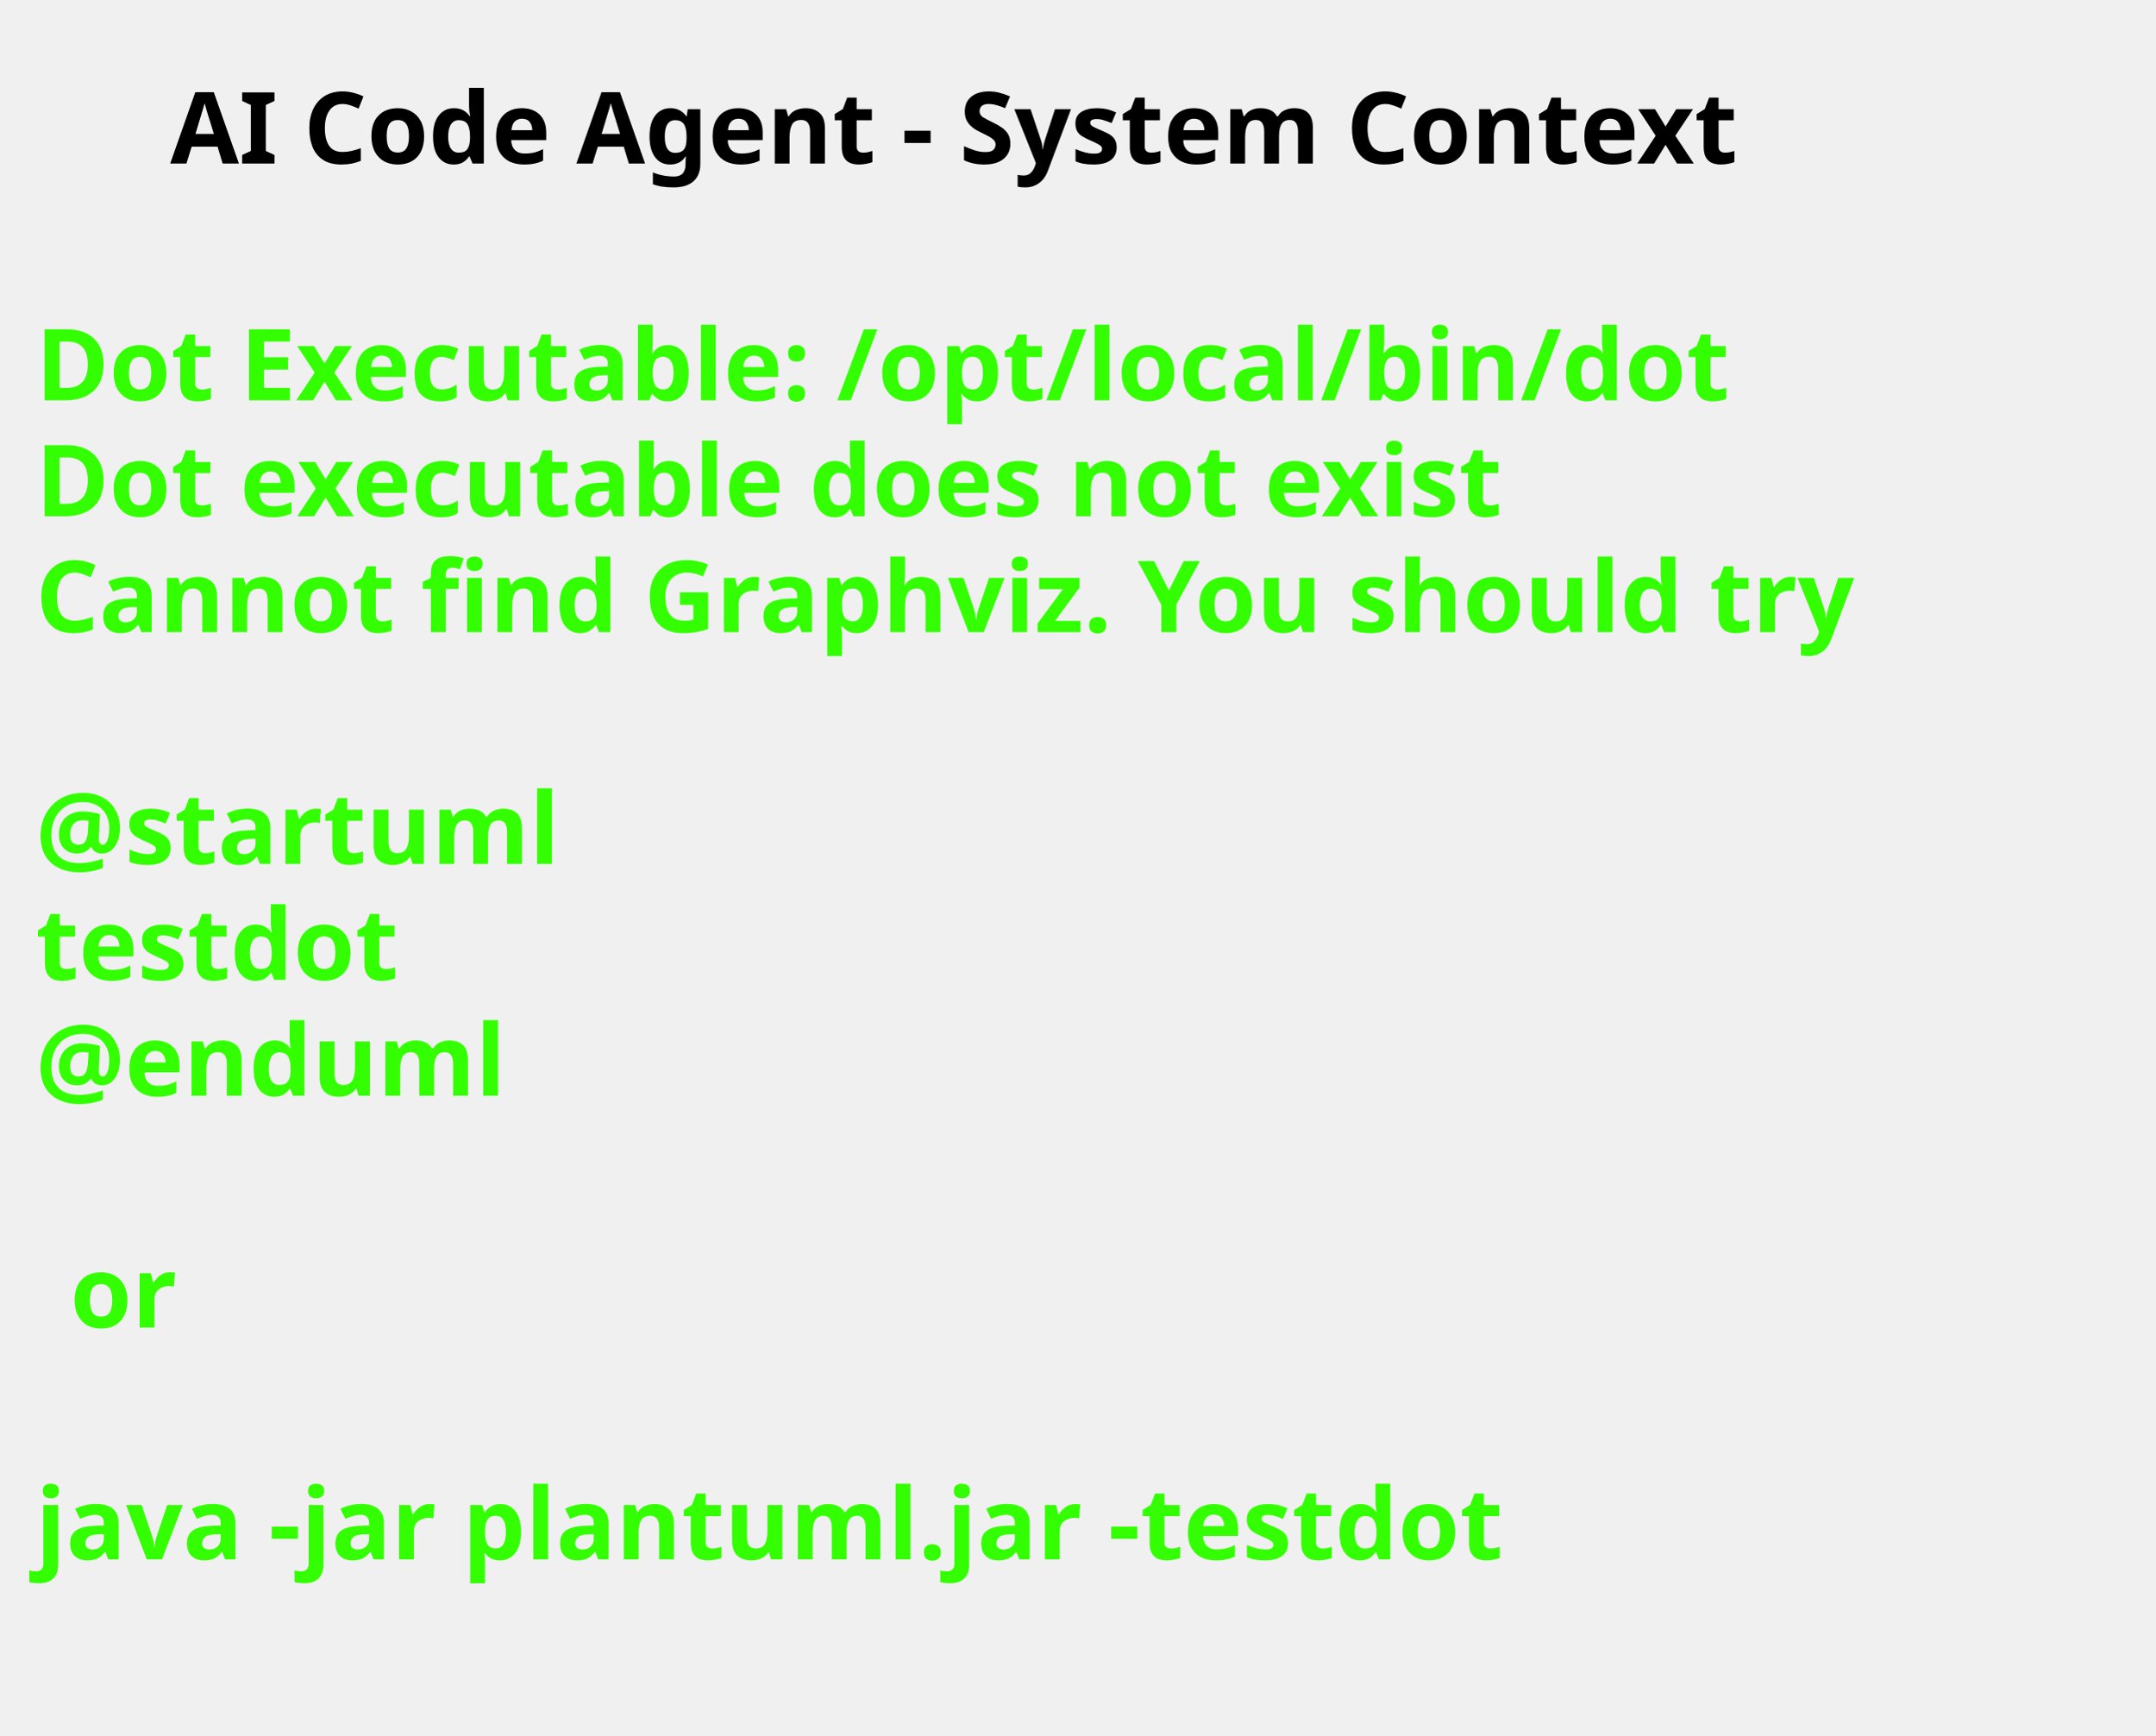
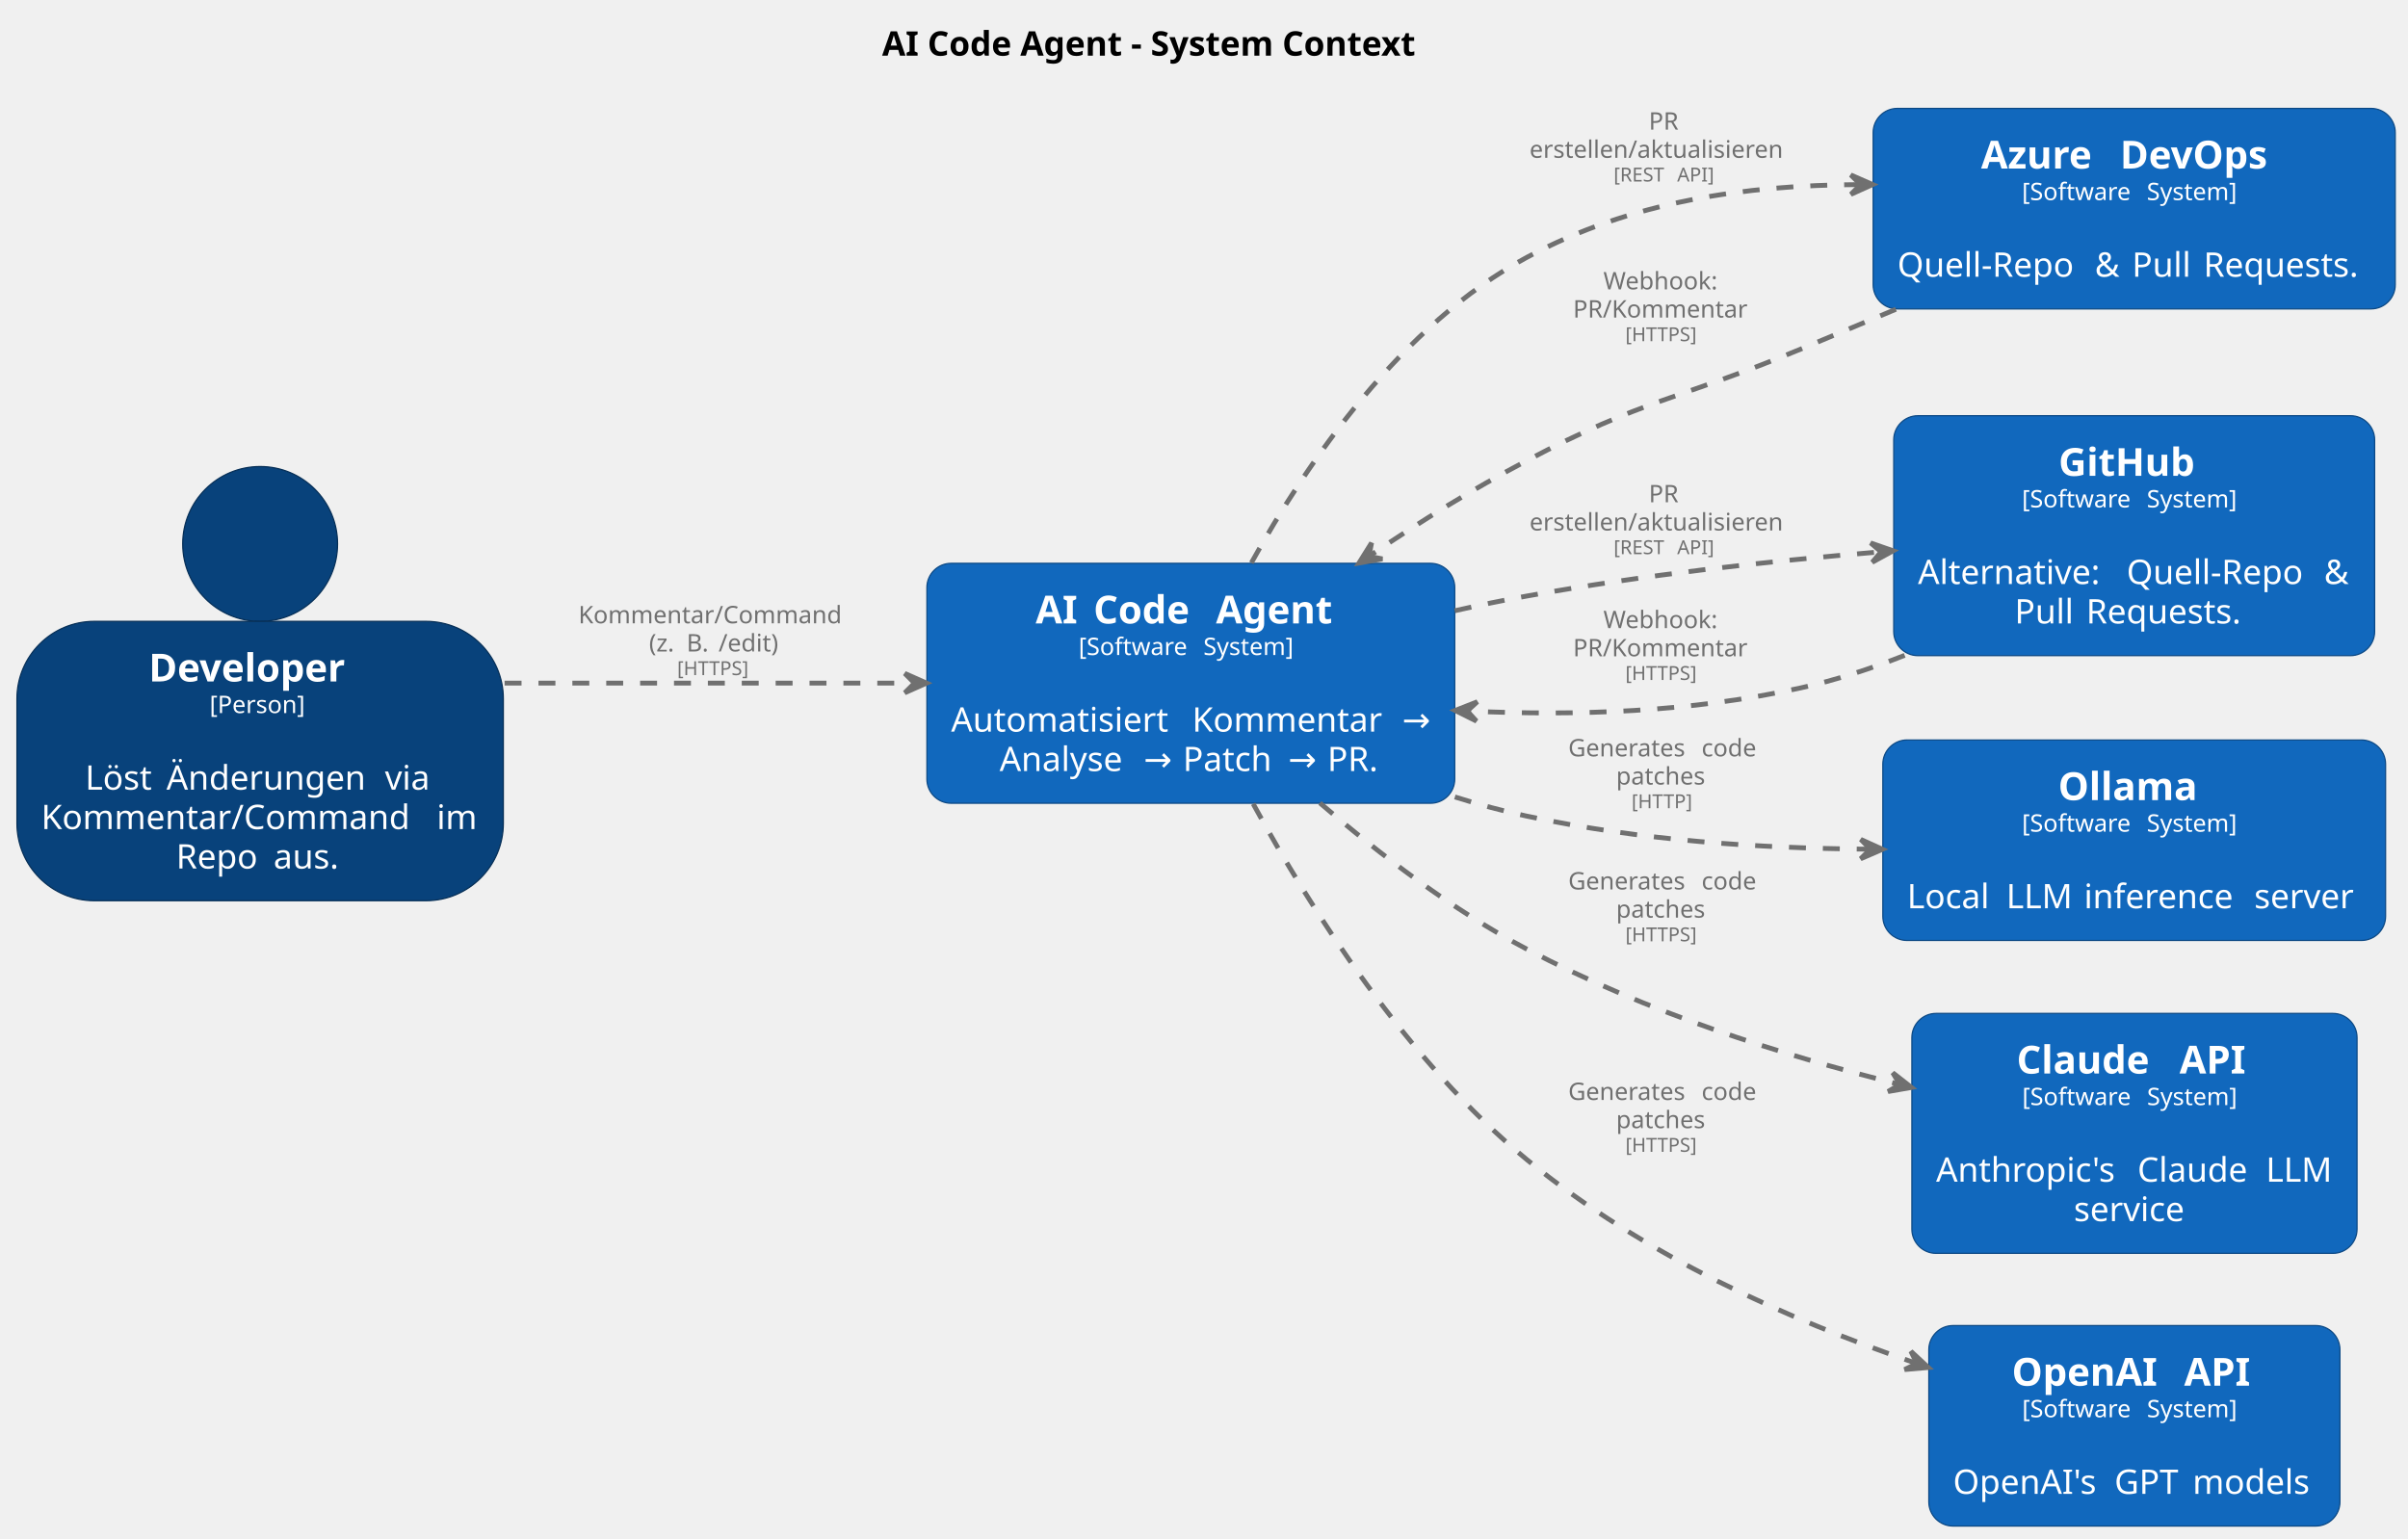
- <svg xmlns="http://www.w3.org/2000/svg" contentStyleType="text/css" data-diagram-type="DESCRIPTION" height="244px" preserveAspectRatio="none" style="width:303px;height:244px;background:#FFFFFF;" version="1.1" viewBox="0 0 303 244" width="303px" zoomAndPan="magnify">
+ <svg xmlns="http://www.w3.org/2000/svg" contentStyleType="text/css" data-diagram-type="DESCRIPTION" height="636px" preserveAspectRatio="none" style="width:995px;height:636px;background:#FFFFFF;" version="1.1" viewBox="0 0 995 636" width="995px" zoomAndPan="magnify">
  <defs />
  <g>
    <g class="title" data-source-line="2">
-       <text fill="#000000" font-family="sans-serif" font-size="14" font-weight="bold" lengthAdjust="spacing" textLength="252.731" x="23.928" y="22.995">AI Code Agent - System Context</text>
-     </g>
-     <text fill="#33FF02" font-family="sans-serif" font-size="14" font-weight="bold" lengthAdjust="spacing" textLength="264.954" x="5" y="56.297">Dot Executable: /opt/local/bin/dot</text>
-     <text fill="#33FF02" font-family="sans-serif" font-size="14" font-weight="bold" lengthAdjust="spacing" textLength="236.264" x="5" y="72.594">Dot executable does not exist</text>
-     <text fill="#33FF02" font-family="sans-serif" font-size="14" font-weight="bold" lengthAdjust="spacing" textLength="291.587" x="5" y="88.891">Cannot find Graphviz. You should try</text>
-     <text fill="#33FF02" font-family="sans-serif" font-size="14" font-weight="bold" lengthAdjust="spacing" textLength="4.874" x="5" y="105.188"> </text>
-     <text fill="#33FF02" font-family="sans-serif" font-size="14" font-weight="bold" lengthAdjust="spacing" textLength="81.423" x="5" y="121.484">@startuml</text>
-     <text fill="#33FF02" font-family="sans-serif" font-size="14" font-weight="bold" lengthAdjust="spacing" textLength="57.545" x="5" y="137.781">testdot</text>
-     <text fill="#33FF02" font-family="sans-serif" font-size="14" font-weight="bold" lengthAdjust="spacing" textLength="72.837" x="5" y="154.078">@enduml</text>
-     <text fill="#33FF02" font-family="sans-serif" font-size="14" font-weight="bold" lengthAdjust="spacing" textLength="4.874" x="5" y="170.375"> </text>
-     <text fill="#33FF02" font-family="sans-serif" font-size="14" font-weight="bold" lengthAdjust="spacing" textLength="16.523" x="9.874" y="186.672">or</text>
-     <text fill="#33FF02" font-family="sans-serif" font-size="14" font-weight="bold" lengthAdjust="spacing" textLength="4.874" x="5" y="202.969"> </text>
-     <text fill="#33FF02" font-family="sans-serif" font-size="14" font-weight="bold" lengthAdjust="spacing" textLength="234.507" x="5" y="219.266">java -jar plantuml.jar -testdot</text>
-     <text fill="#33FF02" font-family="sans-serif" font-size="14" font-weight="bold" lengthAdjust="spacing" textLength="4.874" x="5" y="235.562"> </text>
+       <text fill="#000000" font-family="sans-serif" font-size="14" font-weight="bold" lengthAdjust="spacing" textLength="252.731" x="364.501" y="22.995">AI Code Agent - System Context</text>
+     </g>
+     <g class="entity" data-entity="Developer" data-source-line="66" data-uid="ent0002" id="entity_Developer">
+       <ellipse cx="107.491" cy="224.786" fill="#08427B" rx="31.989" ry="31.989" style="stroke:#052E56;stroke-width:0.5;" />
+       <rect fill="#08427B" height="115.453" rx="31.989" ry="31.989" style="stroke:#052E56;stroke-width:0.5;" width="200.981" x="7" y="256.775" />
+       <text fill="#FFFFFF" font-family="sans-serif" font-size="16" font-weight="bold" lengthAdjust="spacing" textLength="92.086" x="61.448" y="281.626">Developer</text>
+       <text fill="#FFFFFF" font-family="sans-serif" font-size="10" lengthAdjust="spacing" textLength="41.763" x="86.609" y="294.682">[Person]</text>
+       <text fill="#FFFFFF" font-family="sans-serif" font-size="14" lengthAdjust="spacing" textLength="4.45" x="105.266" y="310.036"> </text>
+       <text fill="#FFFFFF" font-family="sans-serif" font-size="14" lengthAdjust="spacing" textLength="29.148" x="35.177" y="326.332">Löst</text>
+       <text fill="#FFFFFF" font-family="sans-serif" font-size="14" lengthAdjust="spacing" textLength="4.45" x="64.325" y="326.332"> </text>
+       <text fill="#FFFFFF" font-family="sans-serif" font-size="14" lengthAdjust="spacing" textLength="85.825" x="68.775" y="326.332">Änderungen</text>
+       <text fill="#FFFFFF" font-family="sans-serif" font-size="14" lengthAdjust="spacing" textLength="4.45" x="154.601" y="326.332"> </text>
+       <text fill="#FFFFFF" font-family="sans-serif" font-size="14" lengthAdjust="spacing" textLength="20.754" x="159.051" y="326.332">via</text>
+       <text fill="#FFFFFF" font-family="sans-serif" font-size="14" lengthAdjust="spacing" textLength="159.004" x="17" y="342.629">Kommentar/Command</text>
+       <text fill="#FFFFFF" font-family="sans-serif" font-size="14" lengthAdjust="spacing" textLength="4.45" x="176.004" y="342.629"> </text>
+       <text fill="#FFFFFF" font-family="sans-serif" font-size="14" lengthAdjust="spacing" textLength="17.527" x="180.454" y="342.629">im</text>
+       <text fill="#FFFFFF" font-family="sans-serif" font-size="14" lengthAdjust="spacing" textLength="35.793" x="72.771" y="358.926">Repo</text>
+       <text fill="#FFFFFF" font-family="sans-serif" font-size="14" lengthAdjust="spacing" textLength="4.45" x="108.564" y="358.926"> </text>
+       <text fill="#FFFFFF" font-family="sans-serif" font-size="14" lengthAdjust="spacing" textLength="29.196" x="113.014" y="358.926">aus.</text>
+     </g>
+     <g class="entity" data-entity="AzureDevOps" data-source-line="67" data-uid="ent0003" id="entity_AzureDevOps">
+       <rect fill="#1168BD" height="82.859" rx="10" ry="10" style="stroke:#0B4884;stroke-width:0.5;" width="215.733" x="774" y="44.797" />
+       <text fill="#FFFFFF" font-family="sans-serif" font-size="16" font-weight="bold" lengthAdjust="spacing" textLength="51.828" x="818.597" y="69.648">Azure</text>
+       <text fill="#FFFFFF" font-family="sans-serif" font-size="16" font-weight="bold" lengthAdjust="spacing" textLength="5.57" x="870.425" y="69.648"> </text>
+       <text fill="#FFFFFF" font-family="sans-serif" font-size="16" font-weight="bold" lengthAdjust="spacing" textLength="69.141" x="875.996" y="69.648">DevOps</text>
+       <text fill="#FFFFFF" font-family="sans-serif" font-size="10" lengthAdjust="spacing" textLength="48.379" x="835.492" y="82.704">[Software</text>
+       <text fill="#FFFFFF" font-family="sans-serif" font-size="10" lengthAdjust="spacing" textLength="3.179" x="883.871" y="82.704"> </text>
+       <text fill="#FFFFFF" font-family="sans-serif" font-size="10" lengthAdjust="spacing" textLength="41.191" x="887.05" y="82.704">System]</text>
+       <text fill="#FFFFFF" font-family="sans-serif" font-size="14" lengthAdjust="spacing" textLength="4.45" x="879.642" y="98.058"> </text>
+       <text fill="#FFFFFF" font-family="sans-serif" font-size="14" lengthAdjust="spacing" textLength="77.13" x="784" y="114.355">Quell-Repo</text>
+       <text fill="#FFFFFF" font-family="sans-serif" font-size="14" lengthAdjust="spacing" textLength="4.45" x="861.13" y="114.355"> </text>
+       <text fill="#FFFFFF" font-family="sans-serif" font-size="14" lengthAdjust="spacing" textLength="10.917" x="865.58" y="114.355">&amp;</text>
+       <text fill="#FFFFFF" font-family="sans-serif" font-size="14" lengthAdjust="spacing" textLength="4.45" x="876.497" y="114.355"> </text>
+       <text fill="#FFFFFF" font-family="sans-serif" font-size="14" lengthAdjust="spacing" textLength="25.095" x="880.947" y="114.355">Pull</text>
+       <text fill="#FFFFFF" font-family="sans-serif" font-size="14" lengthAdjust="spacing" textLength="4.45" x="906.042" y="114.355"> </text>
+       <text fill="#FFFFFF" font-family="sans-serif" font-size="14" lengthAdjust="spacing" textLength="69.241" x="910.492" y="114.355">Requests.</text>
+     </g>
+     <g class="entity" data-entity="GitHub" data-source-line="68" data-uid="ent0004" id="entity_GitHub">
+       <rect fill="#1168BD" height="99.156" rx="10" ry="10" style="stroke:#0B4884;stroke-width:0.5;" width="198.719" x="782.5" y="171.797" />
+       <text fill="#FFFFFF" font-family="sans-serif" font-size="16" font-weight="bold" lengthAdjust="spacing" textLength="62.5" x="850.609" y="196.648">GitHub</text>
+       <text fill="#FFFFFF" font-family="sans-serif" font-size="10" lengthAdjust="spacing" textLength="48.379" x="835.485" y="209.704">[Software</text>
+       <text fill="#FFFFFF" font-family="sans-serif" font-size="10" lengthAdjust="spacing" textLength="3.179" x="883.864" y="209.704"> </text>
+       <text fill="#FFFFFF" font-family="sans-serif" font-size="10" lengthAdjust="spacing" textLength="41.191" x="887.043" y="209.704">System]</text>
+       <text fill="#FFFFFF" font-family="sans-serif" font-size="14" lengthAdjust="spacing" textLength="4.45" x="879.634" y="225.058"> </text>
+       <text fill="#FFFFFF" font-family="sans-serif" font-size="14" lengthAdjust="spacing" textLength="81.772" x="792.5" y="241.355">Alternative:</text>
+       <text fill="#FFFFFF" font-family="sans-serif" font-size="14" lengthAdjust="spacing" textLength="4.45" x="874.271" y="241.355"> </text>
+       <text fill="#FFFFFF" font-family="sans-serif" font-size="14" lengthAdjust="spacing" textLength="77.13" x="878.722" y="241.355">Quell-Repo</text>
+       <text fill="#FFFFFF" font-family="sans-serif" font-size="14" lengthAdjust="spacing" textLength="4.45" x="955.852" y="241.355"> </text>
+       <text fill="#FFFFFF" font-family="sans-serif" font-size="14" lengthAdjust="spacing" textLength="10.917" x="960.302" y="241.355">&amp;</text>
+       <text fill="#FFFFFF" font-family="sans-serif" font-size="14" lengthAdjust="spacing" textLength="25.095" x="832.466" y="257.651">Pull</text>
+       <text fill="#FFFFFF" font-family="sans-serif" font-size="14" lengthAdjust="spacing" textLength="4.45" x="857.561" y="257.651"> </text>
+       <text fill="#FFFFFF" font-family="sans-serif" font-size="14" lengthAdjust="spacing" textLength="69.241" x="862.011" y="257.651">Requests.</text>
+     </g>
+     <g class="entity" data-entity="Ollama" data-source-line="69" data-uid="ent0005" id="entity_Ollama">
+       <rect fill="#1168BD" height="82.859" rx="10" ry="10" style="stroke:#0B4884;stroke-width:0.5;" width="207.735" x="778" y="305.797" />
+       <text fill="#FFFFFF" font-family="sans-serif" font-size="16" font-weight="bold" lengthAdjust="spacing" textLength="62.836" x="850.45" y="330.648">Ollama</text>
+       <text fill="#FFFFFF" font-family="sans-serif" font-size="10" lengthAdjust="spacing" textLength="48.379" x="835.493" y="343.704">[Software</text>
+       <text fill="#FFFFFF" font-family="sans-serif" font-size="10" lengthAdjust="spacing" textLength="3.179" x="883.872" y="343.704"> </text>
+       <text fill="#FFFFFF" font-family="sans-serif" font-size="10" lengthAdjust="spacing" textLength="41.191" x="887.051" y="343.704">System]</text>
+       <text fill="#FFFFFF" font-family="sans-serif" font-size="14" lengthAdjust="spacing" textLength="4.45" x="879.643" y="359.058"> </text>
+       <text fill="#FFFFFF" font-family="sans-serif" font-size="14" lengthAdjust="spacing" textLength="36.531" x="788" y="375.354">Local</text>
+       <text fill="#FFFFFF" font-family="sans-serif" font-size="14" lengthAdjust="spacing" textLength="4.45" x="824.531" y="375.354"> </text>
+       <text fill="#FFFFFF" font-family="sans-serif" font-size="14" lengthAdjust="spacing" textLength="27.679" x="828.981" y="375.354">LLM</text>
+       <text fill="#FFFFFF" font-family="sans-serif" font-size="14" lengthAdjust="spacing" textLength="4.45" x="856.66" y="375.354"> </text>
+       <text fill="#FFFFFF" font-family="sans-serif" font-size="14" lengthAdjust="spacing" textLength="65.857" x="861.11" y="375.354">inference</text>
+       <text fill="#FFFFFF" font-family="sans-serif" font-size="14" lengthAdjust="spacing" textLength="4.45" x="926.968" y="375.354"> </text>
+       <text fill="#FFFFFF" font-family="sans-serif" font-size="14" lengthAdjust="spacing" textLength="44.317" x="931.418" y="375.354">server</text>
+     </g>
+     <g class="entity" data-entity="ClaudeAPI" data-source-line="70" data-uid="ent0006" id="entity_ClaudeAPI">
+       <rect fill="#1168BD" height="99.156" rx="10" ry="10" style="stroke:#0B4884;stroke-width:0.5;" width="183.946" x="790" y="418.797" />
+       <text fill="#FFFFFF" font-family="sans-serif" font-size="16" font-weight="bold" lengthAdjust="spacing" textLength="61.719" x="833.297" y="443.648">Claude</text>
+       <text fill="#FFFFFF" font-family="sans-serif" font-size="16" font-weight="bold" lengthAdjust="spacing" textLength="5.57" x="895.016" y="443.648"> </text>
+       <text fill="#FFFFFF" font-family="sans-serif" font-size="16" font-weight="bold" lengthAdjust="spacing" textLength="30.062" x="900.586" y="443.648">API</text>
+       <text fill="#FFFFFF" font-family="sans-serif" font-size="10" lengthAdjust="spacing" textLength="48.379" x="835.599" y="456.704">[Software</text>
+       <text fill="#FFFFFF" font-family="sans-serif" font-size="10" lengthAdjust="spacing" textLength="3.179" x="883.977" y="456.704"> </text>
+       <text fill="#FFFFFF" font-family="sans-serif" font-size="10" lengthAdjust="spacing" textLength="41.191" x="887.156" y="456.704">System]</text>
+       <text fill="#FFFFFF" font-family="sans-serif" font-size="14" lengthAdjust="spacing" textLength="4.45" x="879.748" y="472.058"> </text>
+       <text fill="#FFFFFF" font-family="sans-serif" font-size="14" lengthAdjust="spacing" textLength="78.75" x="800" y="488.354">Anthropic's</text>
+       <text fill="#FFFFFF" font-family="sans-serif" font-size="14" lengthAdjust="spacing" textLength="4.45" x="878.75" y="488.354"> </text>
+       <text fill="#FFFFFF" font-family="sans-serif" font-size="14" lengthAdjust="spacing" textLength="48.617" x="883.2" y="488.354">Claude</text>
+       <text fill="#FFFFFF" font-family="sans-serif" font-size="14" lengthAdjust="spacing" textLength="4.45" x="931.817" y="488.354"> </text>
+       <text fill="#FFFFFF" font-family="sans-serif" font-size="14" lengthAdjust="spacing" textLength="27.679" x="936.268" y="488.354">LLM</text>
+       <text fill="#FFFFFF" font-family="sans-serif" font-size="14" lengthAdjust="spacing" textLength="50.148" x="856.899" y="504.651">service</text>
+     </g>
+     <g class="entity" data-entity="OpenAIAPI" data-source-line="71" data-uid="ent0007" id="entity_OpenAIAPI">
+       <rect fill="#1168BD" height="82.859" rx="10" ry="10" style="stroke:#0B4884;stroke-width:0.5;" width="169.871" x="797" y="547.797" />
+       <text fill="#FFFFFF" font-family="sans-serif" font-size="16" font-weight="bold" lengthAdjust="spacing" textLength="65.633" x="831.303" y="572.648">OpenAI</text>
+       <text fill="#FFFFFF" font-family="sans-serif" font-size="16" font-weight="bold" lengthAdjust="spacing" textLength="5.57" x="896.936" y="572.648"> </text>
+       <text fill="#FFFFFF" font-family="sans-serif" font-size="16" font-weight="bold" lengthAdjust="spacing" textLength="30.062" x="902.506" y="572.648">API</text>
+       <text fill="#FFFFFF" font-family="sans-serif" font-size="10" lengthAdjust="spacing" textLength="48.379" x="835.561" y="585.704">[Software</text>
+       <text fill="#FFFFFF" font-family="sans-serif" font-size="10" lengthAdjust="spacing" textLength="3.179" x="883.94" y="585.704"> </text>
+       <text fill="#FFFFFF" font-family="sans-serif" font-size="10" lengthAdjust="spacing" textLength="41.191" x="887.119" y="585.704">System]</text>
+       <text fill="#FFFFFF" font-family="sans-serif" font-size="14" lengthAdjust="spacing" textLength="4.45" x="879.71" y="601.058"> </text>
+       <text fill="#FFFFFF" font-family="sans-serif" font-size="14" lengthAdjust="spacing" textLength="62.241" x="807" y="617.355">OpenAI's</text>
+       <text fill="#FFFFFF" font-family="sans-serif" font-size="14" lengthAdjust="spacing" textLength="4.45" x="869.241" y="617.355"> </text>
+       <text fill="#FFFFFF" font-family="sans-serif" font-size="14" lengthAdjust="spacing" textLength="27.843" x="873.691" y="617.355">GPT</text>
+       <text fill="#FFFFFF" font-family="sans-serif" font-size="14" lengthAdjust="spacing" textLength="4.45" x="901.534" y="617.355"> </text>
+       <text fill="#FFFFFF" font-family="sans-serif" font-size="14" lengthAdjust="spacing" textLength="50.887" x="905.984" y="617.355">models</text>
+     </g>
+     <g class="entity" data-entity="AICodeAgent" data-source-line="72" data-uid="ent0008" id="entity_AICodeAgent">
+       <rect fill="#1168BD" height="99.156" rx="10" ry="10" style="stroke:#0B4884;stroke-width:0.5;" width="218.106" x="383" y="232.797" />
+       <text fill="#FFFFFF" font-family="sans-serif" font-size="16" font-weight="bold" lengthAdjust="spacing" textLength="18.336" x="427.932" y="257.648">AI</text>
+       <text fill="#FFFFFF" font-family="sans-serif" font-size="16" font-weight="bold" lengthAdjust="spacing" textLength="5.57" x="446.268" y="257.648"> </text>
+       <text fill="#FFFFFF" font-family="sans-serif" font-size="16" font-weight="bold" lengthAdjust="spacing" textLength="45.039" x="451.838" y="257.648">Code</text>
+       <text fill="#FFFFFF" font-family="sans-serif" font-size="16" font-weight="bold" lengthAdjust="spacing" textLength="5.57" x="496.877" y="257.648"> </text>
+       <text fill="#FFFFFF" font-family="sans-serif" font-size="16" font-weight="bold" lengthAdjust="spacing" textLength="53.727" x="502.447" y="257.648">Agent</text>
+       <text fill="#FFFFFF" font-family="sans-serif" font-size="10" lengthAdjust="spacing" textLength="48.379" x="445.678" y="270.704">[Software</text>
+       <text fill="#FFFFFF" font-family="sans-serif" font-size="10" lengthAdjust="spacing" textLength="3.179" x="494.057" y="270.704"> </text>
+       <text fill="#FFFFFF" font-family="sans-serif" font-size="10" lengthAdjust="spacing" textLength="41.191" x="497.236" y="270.704">System]</text>
+       <text fill="#FFFFFF" font-family="sans-serif" font-size="14" lengthAdjust="spacing" textLength="4.45" x="489.828" y="286.058"> </text>
+       <text fill="#FFFFFF" font-family="sans-serif" font-size="14" lengthAdjust="spacing" textLength="95.143" x="393" y="302.354">Automatisiert</text>
+       <text fill="#FFFFFF" font-family="sans-serif" font-size="14" lengthAdjust="spacing" textLength="4.45" x="488.143" y="302.354"> </text>
+       <text fill="#FFFFFF" font-family="sans-serif" font-size="14" lengthAdjust="spacing" textLength="82.332" x="492.593" y="302.354">Kommentar</text>
+       <text fill="#FFFFFF" font-family="sans-serif" font-size="14" lengthAdjust="spacing" textLength="4.45" x="574.925" y="302.354"> </text>
+       <text fill="#FFFFFF" font-family="sans-serif" font-size="14" lengthAdjust="spacing" textLength="11.73" x="579.375" y="302.354">→</text>
+       <text fill="#FFFFFF" font-family="sans-serif" font-size="14" lengthAdjust="spacing" textLength="55.111" x="413.016" y="318.651">Analyse</text>
+       <text fill="#FFFFFF" font-family="sans-serif" font-size="14" lengthAdjust="spacing" textLength="4.45" x="468.127" y="318.651"> </text>
+       <text fill="#FFFFFF" font-family="sans-serif" font-size="14" lengthAdjust="spacing" textLength="11.73" x="472.577" y="318.651">→</text>
+       <text fill="#FFFFFF" font-family="sans-serif" font-size="14" lengthAdjust="spacing" textLength="4.45" x="484.308" y="318.651"> </text>
+       <text fill="#FFFFFF" font-family="sans-serif" font-size="14" lengthAdjust="spacing" textLength="39.081" x="488.758" y="318.651">Patch</text>
+       <text fill="#FFFFFF" font-family="sans-serif" font-size="14" lengthAdjust="spacing" textLength="4.45" x="527.839" y="318.651"> </text>
+       <text fill="#FFFFFF" font-family="sans-serif" font-size="14" lengthAdjust="spacing" textLength="11.73" x="532.289" y="318.651">→</text>
+       <text fill="#FFFFFF" font-family="sans-serif" font-size="14" lengthAdjust="spacing" textLength="4.45" x="544.019" y="318.651"> </text>
+       <text fill="#FFFFFF" font-family="sans-serif" font-size="14" lengthAdjust="spacing" textLength="22.62" x="548.47" y="318.651">PR.</text>
+     </g>
+     <g class="link" data-entity-1="Developer" data-entity-2="AICodeAgent" data-source-line="74" data-uid="lnk9" id="link_Developer_AICodeAgent">
+       <path d="M208.5,282.297 C262.06,282.297 322.11,282.297 376.86,282.297" fill="none" id="Developer-to-AICodeAgent" style="stroke:#707070;stroke-width:2;stroke-dasharray:7,7;" />
+       <polygon fill="#707070" points="382.86,282.297,373.86,278.297,377.86,282.297,373.86,286.297,382.86,282.297" style="stroke:#707070;stroke-width:2;" />
+       <text fill="#707070" font-family="sans-serif" font-size="10" lengthAdjust="spacing" textLength="113.574" x="239" y="257.579">Kommentar/Command</text>
+       <text fill="#707070" font-family="sans-serif" font-size="10" lengthAdjust="spacing" textLength="12.329" x="268.19" y="269.22">(z.</text>
+       <text fill="#707070" font-family="sans-serif" font-size="10" lengthAdjust="spacing" textLength="3.179" x="280.519" y="269.22"> </text>
+       <text fill="#707070" font-family="sans-serif" font-size="10" lengthAdjust="spacing" textLength="10.039" x="283.697" y="269.22">B.</text>
+       <text fill="#707070" font-family="sans-serif" font-size="10" lengthAdjust="spacing" textLength="3.179" x="293.736" y="269.22"> </text>
+       <text fill="#707070" font-family="sans-serif" font-size="10" lengthAdjust="spacing" textLength="26.47" x="296.915" y="269.22">/edit)</text>
+       <text fill="#707070" font-family="sans-serif" font-size="8" lengthAdjust="spacing" textLength="31.934" x="279.82" y="279.004">[HTTPS]</text>
+     </g>
+     <g class="link" data-entity-1="AzureDevOps" data-entity-2="AICodeAgent" data-source-line="75" data-uid="lnk10" id="link_AzureDevOps_AICodeAgent">
+       <path d="M783.4,127.807 C770.17,133.377 756.76,138.997 744,144.297 C693.92,165.087 678.91,164.907 631,190.297 C607.59,202.697 588.165,214.713 566.495,229.323" fill="none" id="AzureDevOps-to-AICodeAgent" style="stroke:#707070;stroke-width:2;stroke-dasharray:7,7;" />
+       <polygon fill="#707070" points="561.52,232.677,571.218,230.962,565.666,229.882,566.746,224.329,561.52,232.677" style="stroke:#707070;stroke-width:2;" />
+       <text fill="#707070" font-family="sans-serif" font-size="10" lengthAdjust="spacing" textLength="50.122" x="662.517" y="119.579">Webhook:</text>
+       <text fill="#707070" font-family="sans-serif" font-size="10" lengthAdjust="spacing" textLength="75.156" x="650" y="131.22">PR/Kommentar</text>
+       <text fill="#707070" font-family="sans-serif" font-size="8" lengthAdjust="spacing" textLength="31.934" x="671.611" y="141.004">[HTTPS]</text>
+     </g>
+     <g class="link" data-entity-1="AICodeAgent" data-entity-2="AzureDevOps" data-source-line="77" data-uid="lnk12" id="link_AICodeAgent_AzureDevOps">
+       <path d="M517.08,232.587 C540.1,191.027 579,134.217 631,106.297 C674.06,83.177 721.42,76.517 767.78,76.287" fill="none" id="AICodeAgent-to-AzureDevOps" style="stroke:#707070;stroke-width:2;stroke-dasharray:7,7;" />
+       <polygon fill="#707070" points="773.78,76.257,764.76,72.302,768.78,76.282,764.8,80.302,773.78,76.257" style="stroke:#707070;stroke-width:2;" />
+       <text fill="#707070" font-family="sans-serif" font-size="10" lengthAdjust="spacing" textLength="12.979" x="681.294" y="53.579">PR</text>
+       <text fill="#707070" font-family="sans-serif" font-size="10" lengthAdjust="spacing" textLength="111.567" x="632" y="65.22">erstellen/aktualisieren</text>
+       <text fill="#707070" font-family="sans-serif" font-size="8" lengthAdjust="spacing" textLength="23.699" x="666.774" y="75.004">[REST</text>
+       <text fill="#707070" font-family="sans-serif" font-size="8" lengthAdjust="spacing" textLength="2.543" x="690.473" y="75.004"> </text>
+       <text fill="#707070" font-family="sans-serif" font-size="8" lengthAdjust="spacing" textLength="15.777" x="693.016" y="75.004">API]</text>
+     </g>
+     <g class="link" data-entity-1="GitHub" data-entity-2="AICodeAgent" data-source-line="76" data-uid="lnk11" id="link_GitHub_AICodeAgent">
+       <path d="M787.02,270.827 C772.93,276.387 758.32,281.157 744,284.297 C697.92,294.387 651.924,295.853 607.264,293.873" fill="none" id="GitHub-to-AICodeAgent" style="stroke:#707070;stroke-width:2;stroke-dasharray:7,7;" />
+       <polygon fill="#707070" points="601.27,293.607,610.084,298.002,606.265,293.828,610.438,290.009,601.27,293.607" style="stroke:#707070;stroke-width:2;" />
+       <text fill="#707070" font-family="sans-serif" font-size="10" lengthAdjust="spacing" textLength="50.122" x="662.517" y="259.579">Webhook:</text>
+       <text fill="#707070" font-family="sans-serif" font-size="10" lengthAdjust="spacing" textLength="75.156" x="650" y="271.22">PR/Kommentar</text>
+       <text fill="#707070" font-family="sans-serif" font-size="8" lengthAdjust="spacing" textLength="31.934" x="671.611" y="281.004">[HTTPS]</text>
+     </g>
+     <g class="link" data-entity-1="AICodeAgent" data-entity-2="GitHub" data-source-line="78" data-uid="lnk13" id="link_AICodeAgent_GitHub">
+       <path d="M601.12,252.397 C611.18,250.127 621.25,248.047 631,246.297 C680.48,237.427 730.101,231.977 776.281,228.117" fill="none" id="AICodeAgent-to-GitHub" style="stroke:#707070;stroke-width:2;stroke-dasharray:7,7;" />
+       <polygon fill="#707070" points="782.26,227.617,772.958,224.38,777.277,228.033,773.625,232.353,782.26,227.617" style="stroke:#707070;stroke-width:2;" />
+       <text fill="#707070" font-family="sans-serif" font-size="10" lengthAdjust="spacing" textLength="12.979" x="681.294" y="207.579">PR</text>
+       <text fill="#707070" font-family="sans-serif" font-size="10" lengthAdjust="spacing" textLength="111.567" x="632" y="219.22">erstellen/aktualisieren</text>
+       <text fill="#707070" font-family="sans-serif" font-size="8" lengthAdjust="spacing" textLength="23.699" x="666.774" y="229.004">[REST</text>
+       <text fill="#707070" font-family="sans-serif" font-size="8" lengthAdjust="spacing" textLength="2.543" x="690.473" y="229.004"> </text>
+       <text fill="#707070" font-family="sans-serif" font-size="8" lengthAdjust="spacing" textLength="15.777" x="693.016" y="229.004">API]</text>
+     </g>
+     <g class="link" data-entity-1="AICodeAgent" data-entity-2="Ollama" data-source-line="79" data-uid="lnk14" id="link_AICodeAgent_Ollama">
+       <path d="M601.16,329.347 C611.12,332.477 621.16,335.207 631,337.297 C678.59,347.417 726.38,350.547 771.85,350.927" fill="none" id="AICodeAgent-to-Ollama" style="stroke:#707070;stroke-width:2;stroke-dasharray:7,7;" />
+       <polygon fill="#707070" points="777.85,350.977,768.884,346.902,772.85,350.935,768.817,354.901,777.85,350.977" style="stroke:#707070;stroke-width:2;" />
+       <text fill="#707070" font-family="sans-serif" font-size="10" lengthAdjust="spacing" textLength="51.914" x="648" y="312.579">Generates</text>
+       <text fill="#707070" font-family="sans-serif" font-size="10" lengthAdjust="spacing" textLength="3.179" x="699.914" y="312.579"> </text>
+       <text fill="#707070" font-family="sans-serif" font-size="10" lengthAdjust="spacing" textLength="24.116" x="703.093" y="312.579">code</text>
+       <text fill="#707070" font-family="sans-serif" font-size="10" lengthAdjust="spacing" textLength="39.595" x="667.807" y="324.22">patches</text>
+       <text fill="#707070" font-family="sans-serif" font-size="8" lengthAdjust="spacing" textLength="26.855" x="674.177" y="334.004">[HTTP]</text>
+     </g>
+     <g class="link" data-entity-1="AICodeAgent" data-entity-2="ClaudeAPI" data-source-line="80" data-uid="lnk15" id="link_AICodeAgent_ClaudeAPI">
+       <path d="M545.39,331.837 C569.88,352.867 600.36,376.187 631,392.297 C680.79,418.477 735.181,435.665 784.031,447.935" fill="none" id="AICodeAgent-to-ClaudeAPI" style="stroke:#707070;stroke-width:2;stroke-dasharray:7,7;" />
+       <polygon fill="#707070" points="789.85,449.397,782.096,443.325,785.001,448.179,780.147,451.084,789.85,449.397" style="stroke:#707070;stroke-width:2;" />
+       <text fill="#707070" font-family="sans-serif" font-size="10" lengthAdjust="spacing" textLength="51.914" x="648" y="367.579">Generates</text>
+       <text fill="#707070" font-family="sans-serif" font-size="10" lengthAdjust="spacing" textLength="3.179" x="699.914" y="367.579"> </text>
+       <text fill="#707070" font-family="sans-serif" font-size="10" lengthAdjust="spacing" textLength="24.116" x="703.093" y="367.579">code</text>
+       <text fill="#707070" font-family="sans-serif" font-size="10" lengthAdjust="spacing" textLength="39.595" x="667.807" y="379.22">patches</text>
+       <text fill="#707070" font-family="sans-serif" font-size="8" lengthAdjust="spacing" textLength="31.934" x="671.638" y="389.004">[HTTPS]</text>
+     </g>
+     <g class="link" data-entity-1="AICodeAgent" data-entity-2="OpenAIAPI" data-source-line="81" data-uid="lnk16" id="link_AICodeAgent_OpenAIAPI">
+       <path d="M517.82,332.197 C541.7,375.907 581.45,438.637 631,479.297 C679.66,519.227 739.407,545.374 791.117,563.174" fill="none" id="AICodeAgent-to-OpenAIAPI" style="stroke:#707070;stroke-width:2;stroke-dasharray:7,7;" />
+       <polygon fill="#707070" points="796.79,565.127,789.582,558.415,792.062,563.5,786.978,565.98,796.79,565.127" style="stroke:#707070;stroke-width:2;" />
+       <text fill="#707070" font-family="sans-serif" font-size="10" lengthAdjust="spacing" textLength="51.914" x="648" y="454.579">Generates</text>
+       <text fill="#707070" font-family="sans-serif" font-size="10" lengthAdjust="spacing" textLength="3.179" x="699.914" y="454.579"> </text>
+       <text fill="#707070" font-family="sans-serif" font-size="10" lengthAdjust="spacing" textLength="24.116" x="703.093" y="454.579">code</text>
+       <text fill="#707070" font-family="sans-serif" font-size="10" lengthAdjust="spacing" textLength="39.595" x="667.807" y="466.22">patches</text>
+       <text fill="#707070" font-family="sans-serif" font-size="8" lengthAdjust="spacing" textLength="31.934" x="671.638" y="476.004">[HTTPS]</text>
+     </g>
  </g>
</svg>
